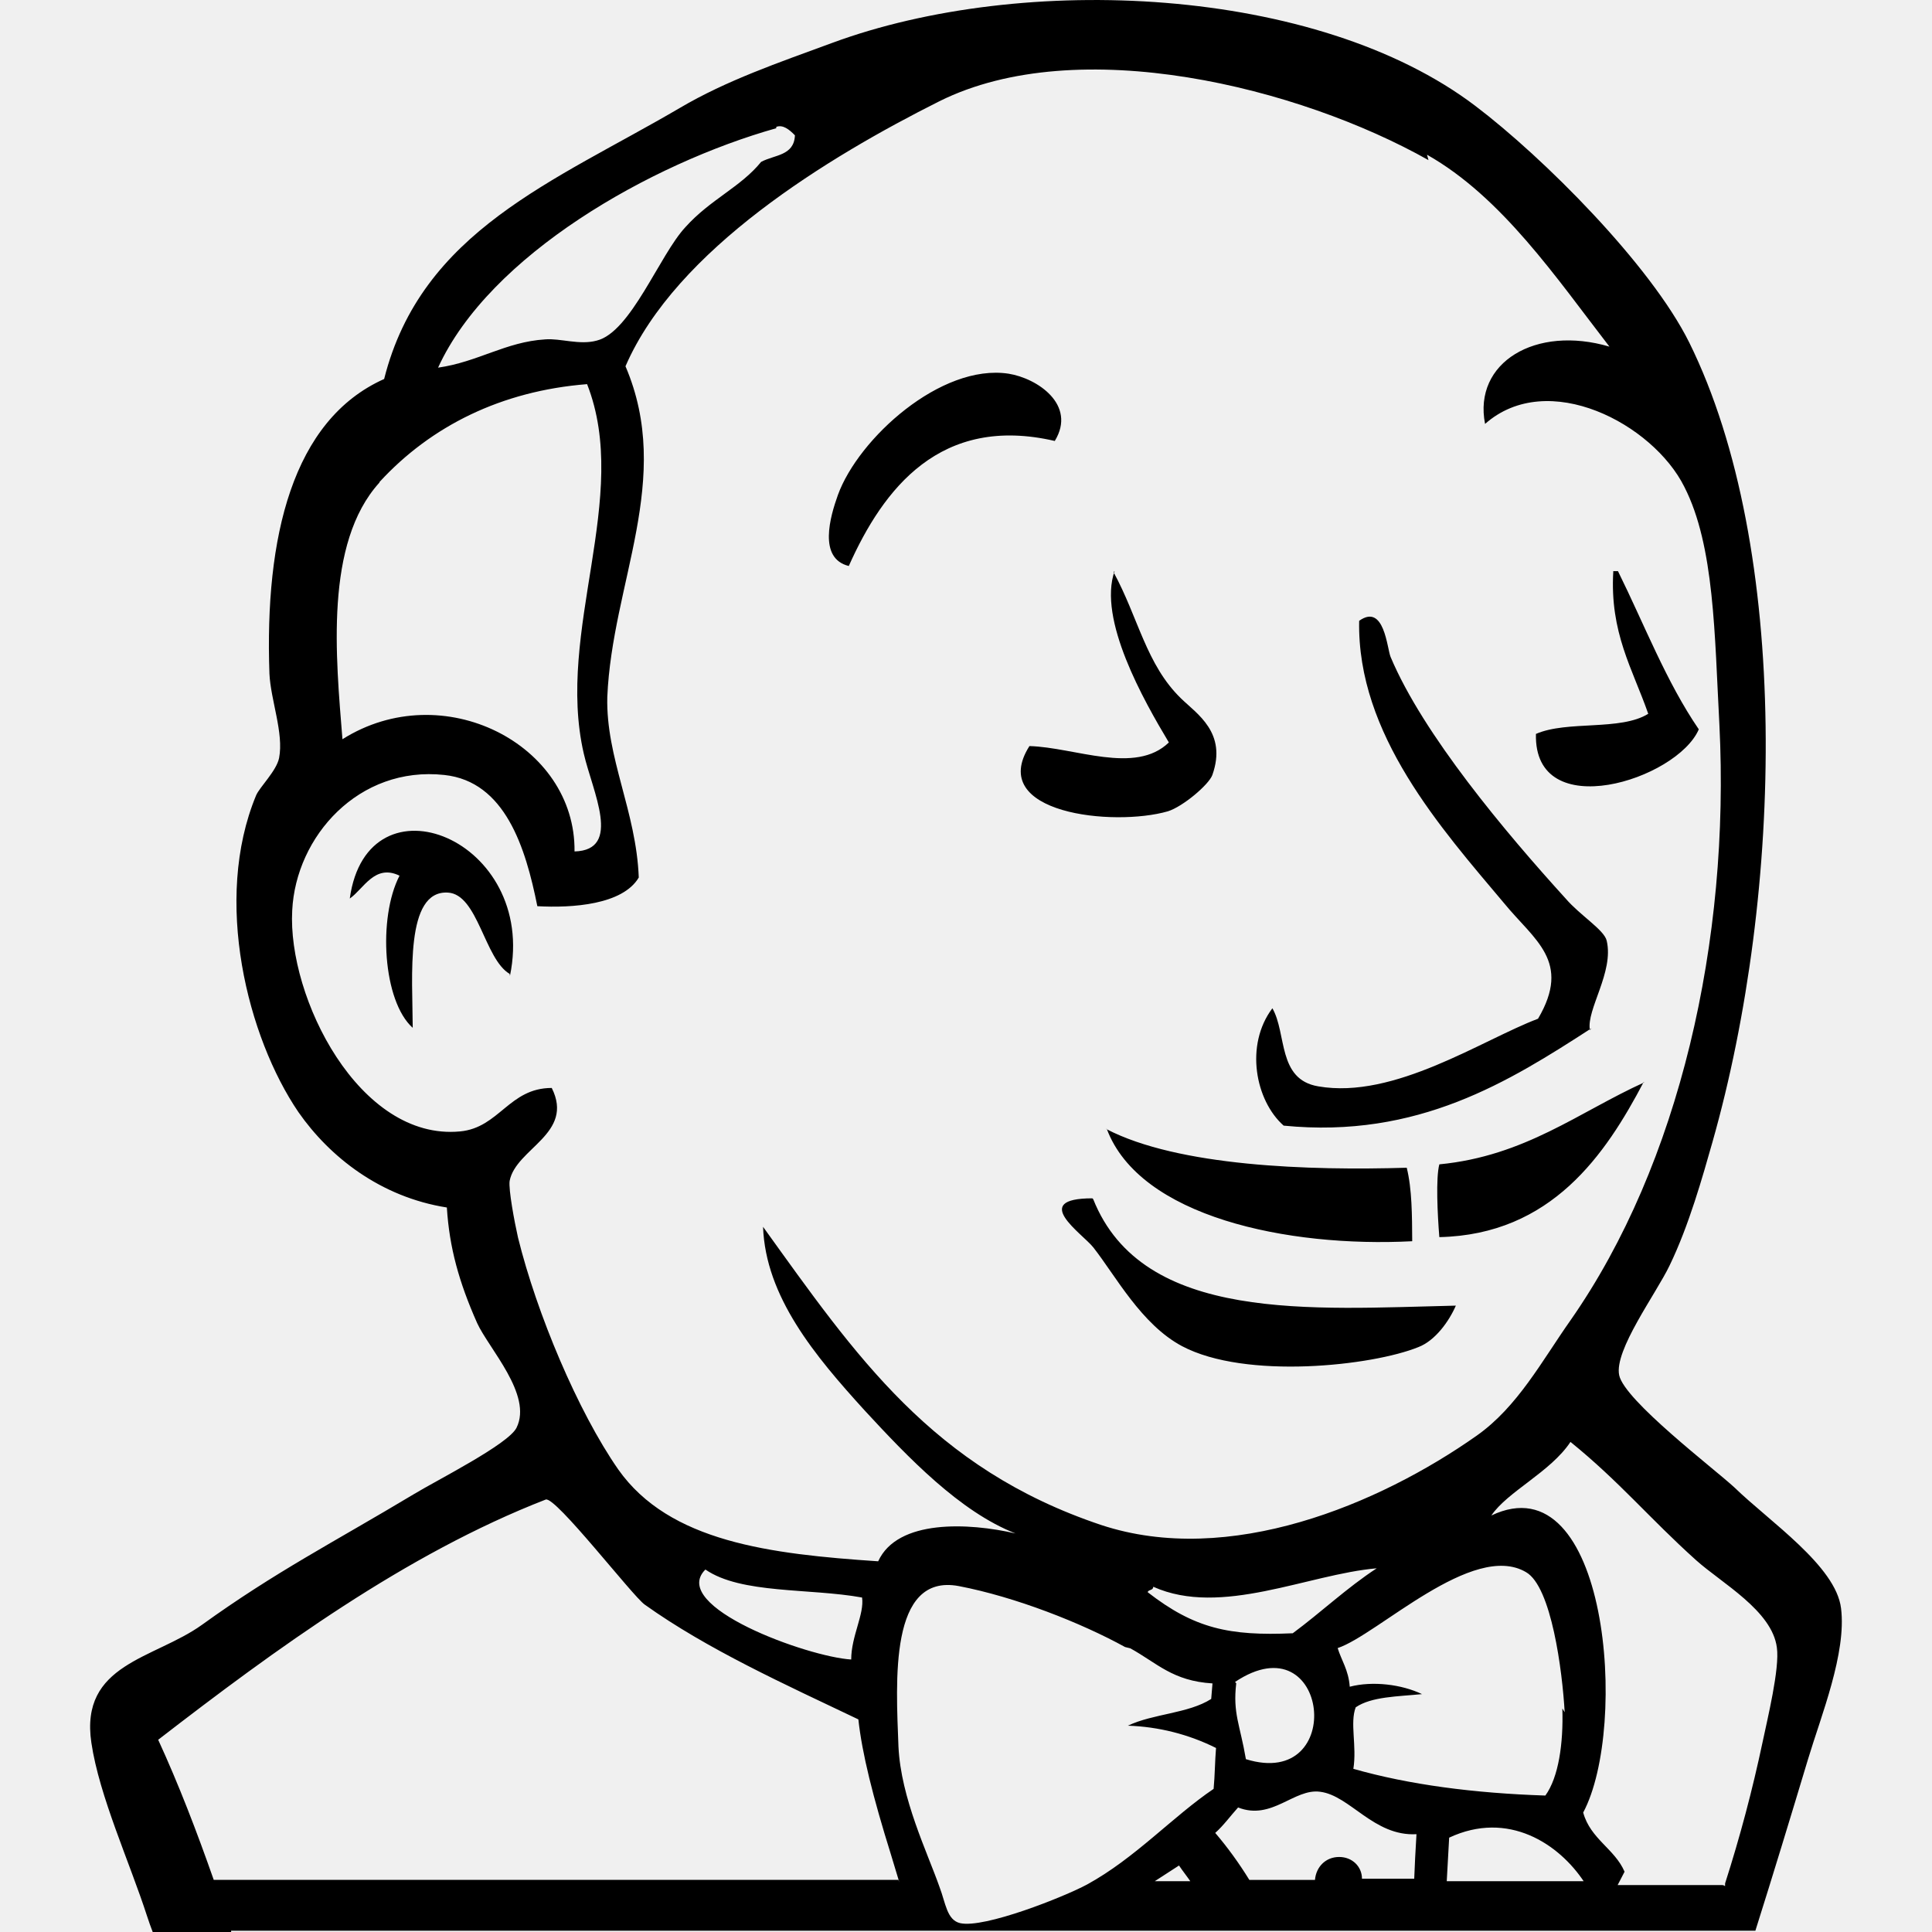
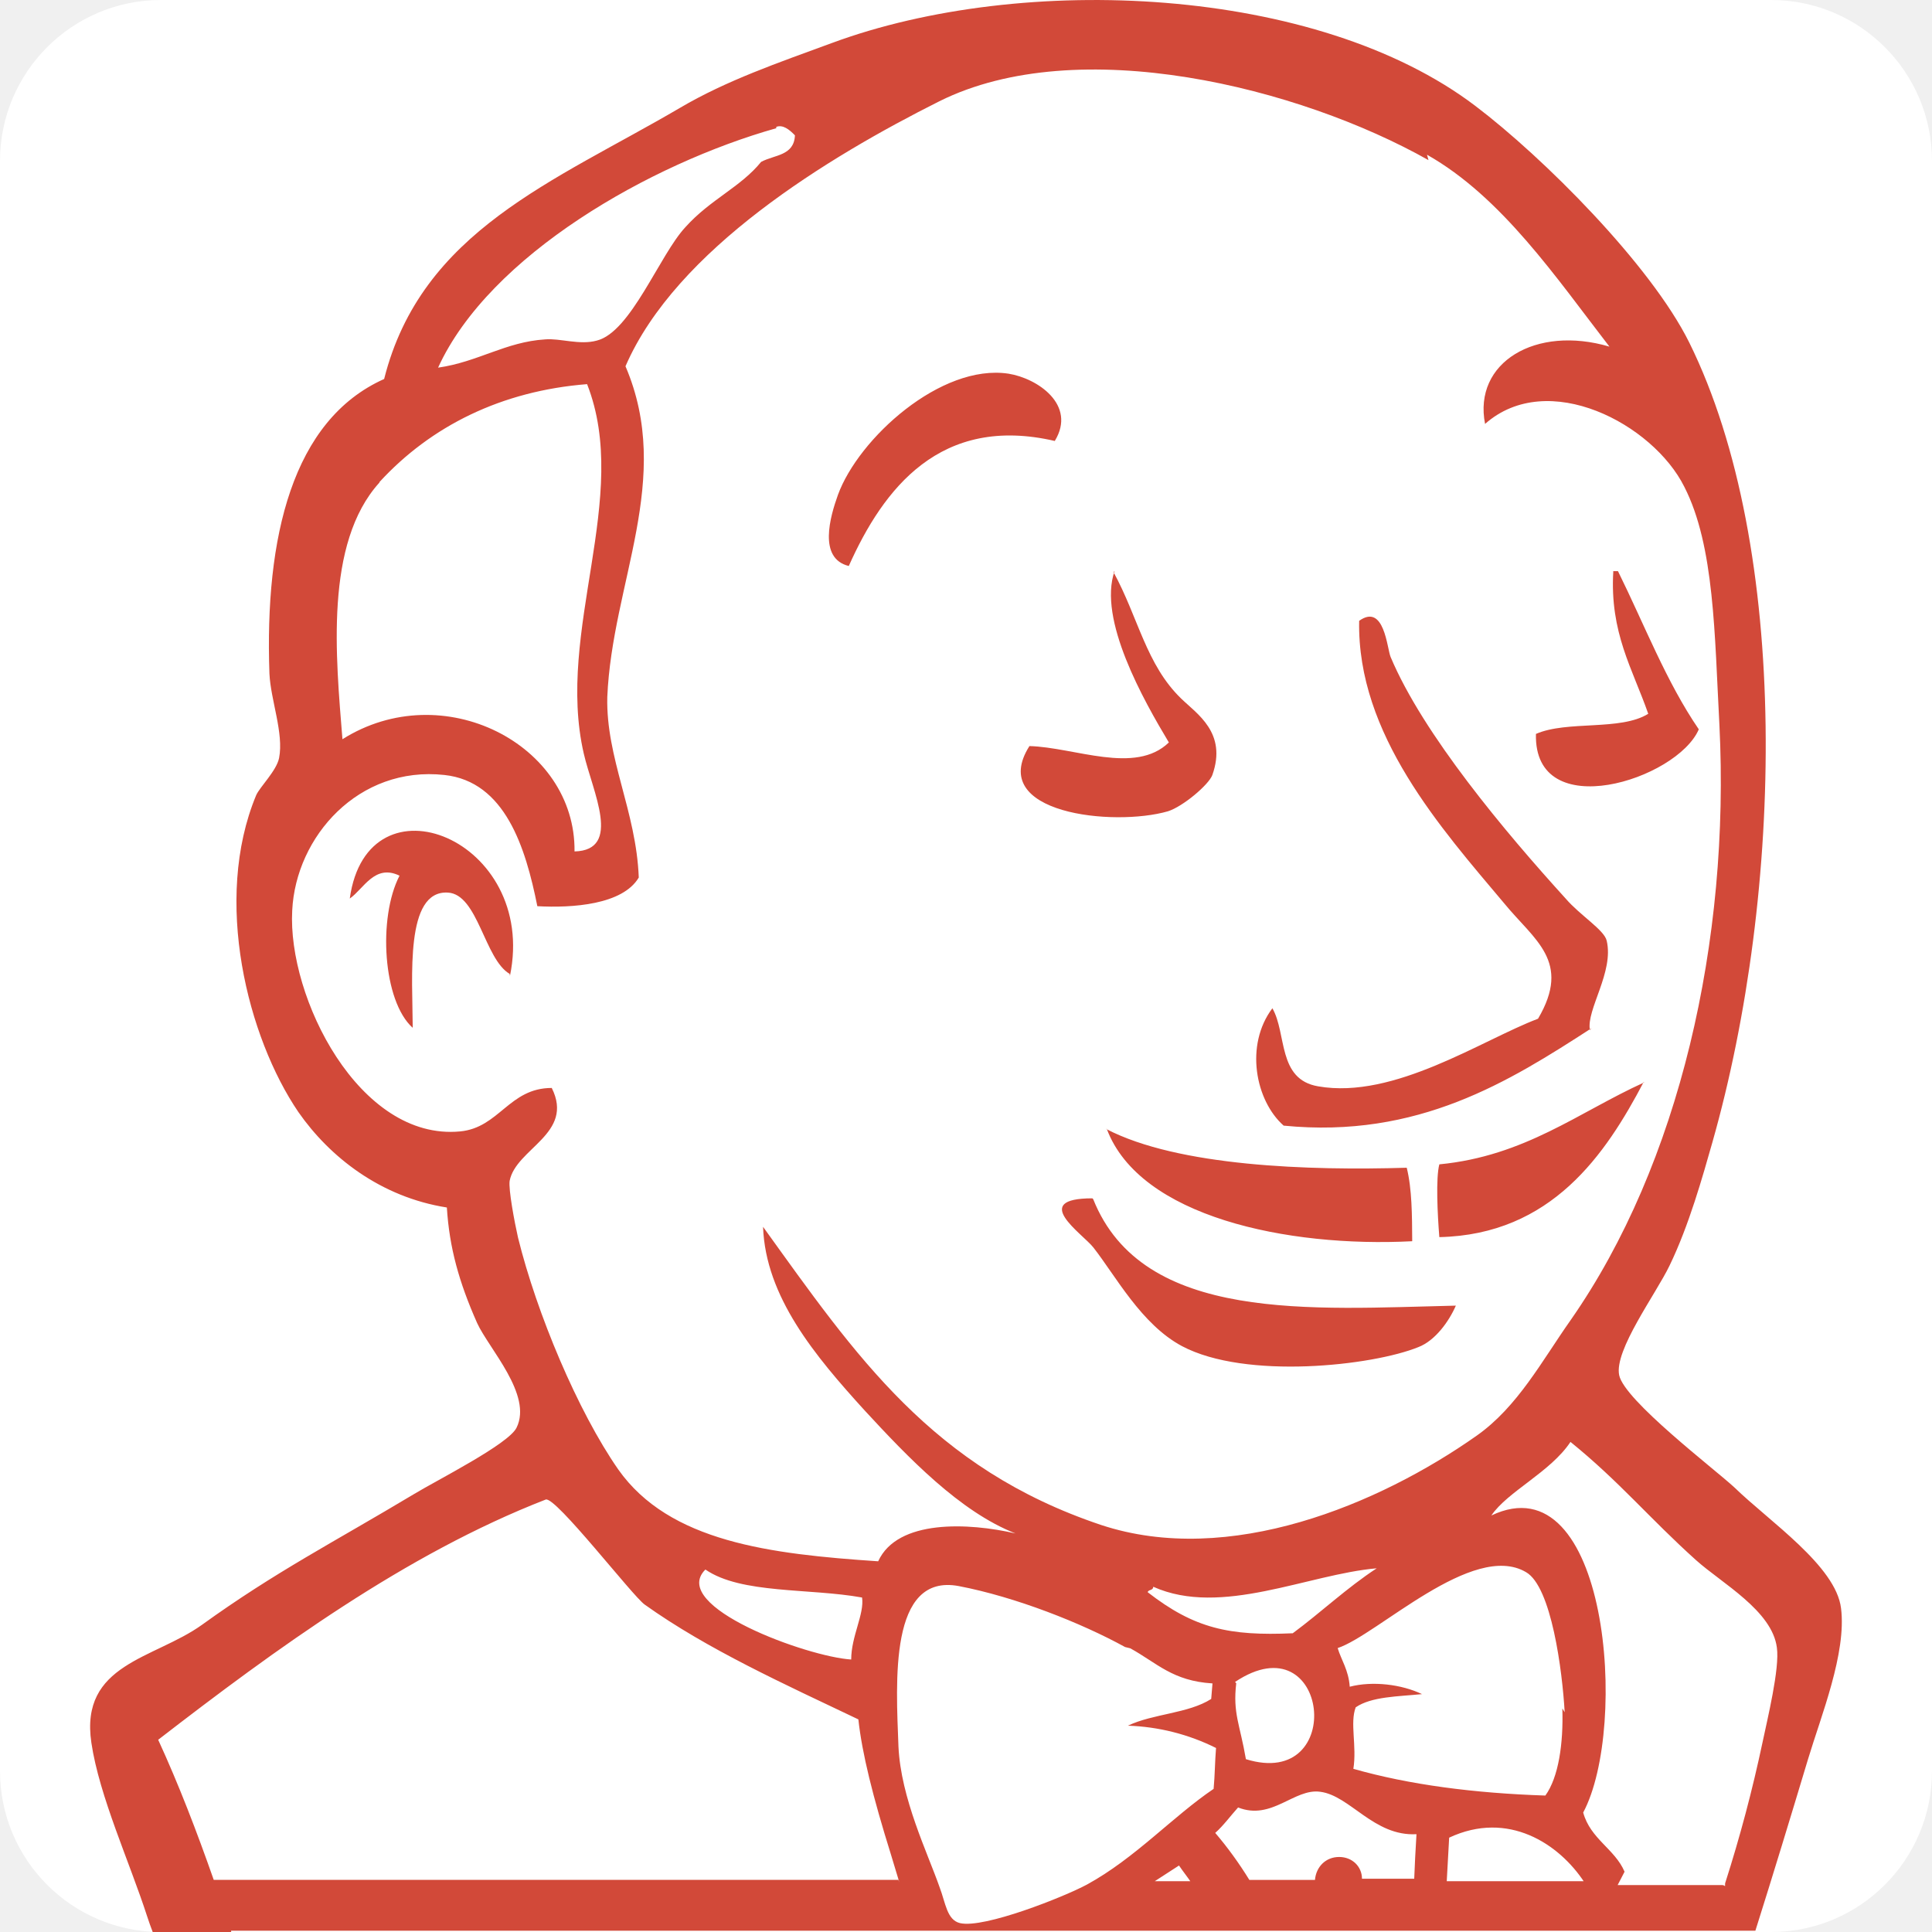
- <svg xmlns="http://www.w3.org/2000/svg" role="img" viewBox="0 0 24 24">
+ <svg xmlns="http://www.w3.org/2000/svg" role="img" viewBox="0 0 24 24" fill="#D24939">
+   <rect width="24" height="24" rx="2" fill="#ffffff" />
  <path d="M2.872 24h-.975a3.866 3.866 0 01-.07-.197c-.215-.666-.594-1.49-.692-2.154-.146-.984.78-1.039 1.374-1.465.915-.66 1.635-1.025 2.627-1.62.295-.179 1.182-.624 1.281-.829.201-.408-.345-.982-.49-1.3-.225-.507-.345-.937-.376-1.435-.824-.13-1.455-.627-1.844-1.185-.63-.925-1.066-2.635-.525-3.936.045-.103.254-.305.285-.463.06-.308-.105-.72-.12-1.048-.06-1.692.284-3.15 1.425-3.66.463-1.84 2.113-2.453 3.673-3.367.58-.342 1.224-.562 1.89-.807 2.372-.877 6.027-.712 7.994.783.836.633 2.176 1.97 2.656 2.939 1.262 2.555 1.17 6.825.287 9.934-.12.421-.29 1.032-.533 1.533-.168.35-.689 1.05-.625 1.36.064.314 1.19 1.17 1.432 1.395.434.422 1.26.975 1.324 1.5.07.557-.248 1.336-.41 1.875-.217.721-.436 1.441-.654 2.131H2.87zm11.104-3.54c-.545-.3-1.361-.622-2.065-.757-.87-.164-.78 1.188-.75 1.994.03.643.36 1.316.51 1.744.076.197.09.41.256.449.3.068 1.29-.326 1.575-.479.6-.328 1.064-.844 1.574-1.189.016-.17.016-.34.03-.508a2.648 2.648 0 00-1.095-.277c.314-.15.75-.15 1.035-.332l.016-.193c-.496-.03-.69-.254-1.021-.436zm7.454 2.935a17.78 17.78 0 00.465-1.752c.06-.287.215-.918.178-1.176-.059-.459-.684-.799-1.004-1.086-.584-.525-.95-.975-1.56-1.469-.249.375-.78.615-.983.914 1.447-.689 1.71 2.625 1.141 3.69.09.329.391.45.514.735l-.086.166h1.29c.013 0 .03 0 .044.014zm-6.634-.012c-.05-.074-.1-.135-.15-.209l-.301.195h.45zm2.77 0c.008-.209.018-.404.03-.598-.53.029-.825-.48-1.196-.527-.324-.045-.6.361-1.02.195-.095.105-.183.227-.284.316.154.18.295.375.424.584h.815c.014-.164.135-.285.3-.285.165 0 .284.121.284.27h.66zm2.116 0c-.314-.479-.947-.898-1.68-.555l-.03.541h1.71zm-8.51 0l-.104-.344c-.225-.72-.36-1.26-.405-1.68-.914-.436-1.875-.87-2.654-1.426-.15-.105-1.109-1.35-1.23-1.305-1.739.676-3.359 1.86-4.814 2.984.256.557.48 1.141.69 1.74h8.505zm8.265-2.113c-.029-.512-.164-1.56-.48-1.74-.66-.39-1.846.78-2.34.943.045.15.135.271.15.48.285-.074.645-.029.898.092-.299.03-.629.03-.824.164-.074.195.016.48-.029.764.69.197 1.5.303 2.385.332.164-.227.225-.645.211-1.082zm-4.08-.36c-.044.375.046.51.12.943 1.26.391 1.034-1.74-.135-.959zM8.76 19.5c-.45.457 1.27 1.082 1.814 1.115 0-.29.165-.564.135-.77-.65-.118-1.502-.042-1.945-.347zm5.565.215c0 .043-.061.03-.068.064.58.451 1.014.545 1.802.51.354-.262.67-.563 1.043-.807-.855.074-1.931.607-2.774.23zm3.42-17.726c-1.606-.906-4.35-1.591-6.076-.731-1.38.692-3.27 1.84-3.899 3.292.6 1.402-.166 2.686-.226 4.109-.018.757.36 1.42.391 2.242-.2.338-.825.38-1.26.356-.146-.729-.4-1.549-1.155-1.63-1.064-.116-1.845.764-1.89 1.683-.06 1.08.833 2.864 2.085 2.745.488-.046.608-.54 1.139-.54.285.57-.445.75-.523 1.154-.016.105.06.511.104.705.233.944.744 2.16 1.245 2.88.635.9 1.884 1.051 3.229 1.141.24-.525 1.125-.48 1.706-.346-.691-.27-1.336-.945-1.875-1.529-.615-.676-1.23-1.41-1.261-2.28 1.155 1.604 2.1 3 4.2 3.704 1.59.525 3.45-.254 4.664-1.109.51-.359.811-.93 1.17-1.439 1.35-1.936 1.98-4.71 1.846-7.394-.06-1.111-.06-2.221-.436-2.955-.389-.781-1.695-1.471-2.475-.781-.15-.764.63-1.23 1.545-.96-.66-.854-1.336-1.858-2.266-2.384zM13.58 14.896c.615 1.544 2.724 1.363 4.505 1.323-.084.194-.256.435-.465.515-.57.232-2.145.408-2.937-.012-.506-.27-.824-.873-1.102-1.227-.137-.172-.795-.608-.012-.609zm.164-.87c.893.464 2.52.517 3.731.48.066.267.066.593.068.913-1.55.08-3.386-.304-3.794-1.395h-.005zm6.675-.586c-.473.9-1.145 1.897-2.539 1.928-.023-.284-.045-.735 0-.904 1.064-.103 1.727-.646 2.543-1.017zm-.649-.667c-1.02.66-2.154 1.375-3.824 1.21-.351-.31-.485-1-.14-1.458.181.313.06.885.57.97.944.165 2.038-.579 2.73-.84.42-.713-.046-.976-.42-1.433-.782-.93-1.83-2.1-1.802-3.51.314-.224.346.346.391.45.404.96 1.424 2.175 2.174 3 .18.21.48.39.51.524.092.39-.254.854-.209 1.11zm-13.439-.675c-.314-.184-.393-.99-.768-1.01-.535-.03-.438 1.05-.436 1.68-.37-.33-.435-1.365-.164-1.89-.308-.15-.445.164-.618.284.22-1.59 2.34-.734 1.99.96zM4.713 5.995c-.685.756-.54 2.174-.459 3.188 1.244-.785 2.898.06 2.883 1.394.595-.016.223-.744.115-1.215-.353-1.528.592-3.187.041-4.59-1.064.084-1.939.52-2.578 1.215zm9.12 1.113c.307.562.404 1.148.84 1.57.195.19.574.424.387.95-.045.121-.365.391-.551.45-.674.195-2.254.03-1.721-.81.563.015 1.314.36 1.732-.045-.314-.524-.885-1.53-.674-2.13zm6.198-.013h.068c.33.668.6 1.375 1.004 1.965-.27.628-2.053 1.19-2.023.057.39-.17 1.05-.035 1.395-.25-.193-.556-.48-1.006-.434-1.771zm-6.927-1.617c-1.422-.33-2.131.592-2.56 1.553-.384-.094-.231-.615-.135-.883.255-.701 1.28-1.633 2.119-1.506.359.057.848.386.576.834zM9.642 1.593c-1.56.44-3.56 1.574-4.2 2.974.495-.07.84-.321 1.33-.351.186-.016.428.074.641.015.424-.104.78-1.065 1.102-1.41.31-.345.685-.496.94-.81.167-.09.409-.074.42-.33-.073-.075-.15-.135-.232-.105v.017z" />
</svg>
